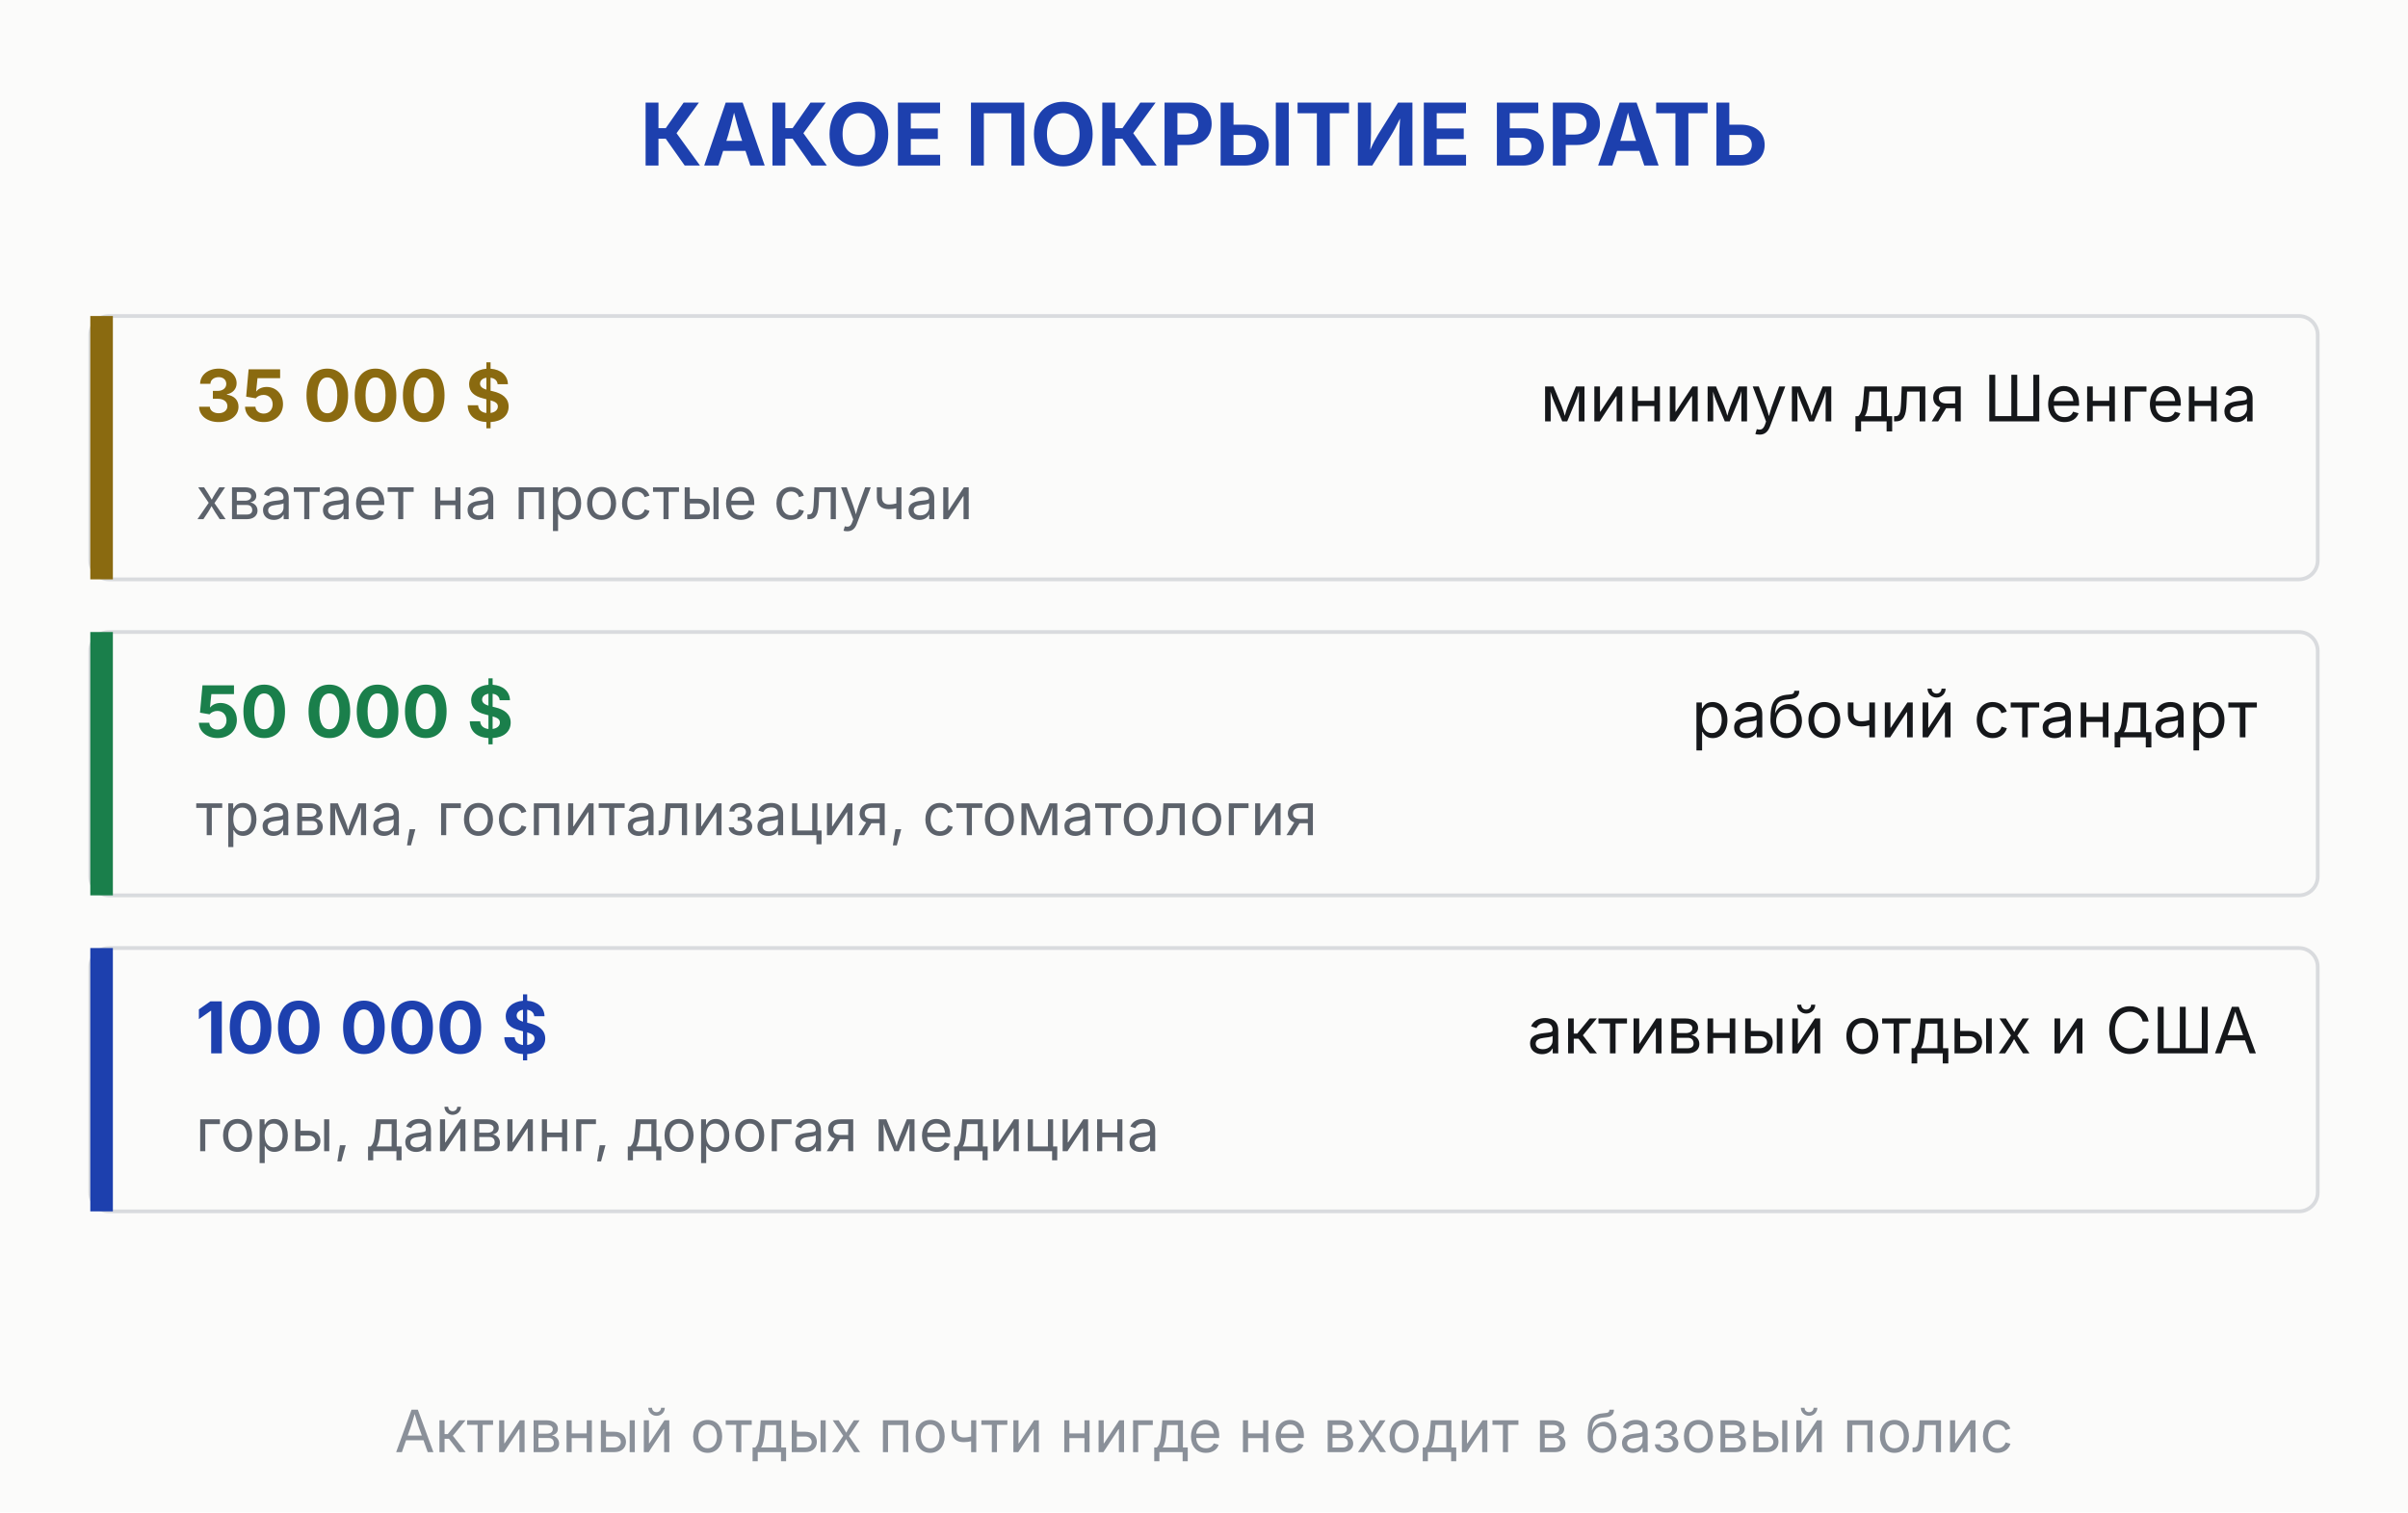
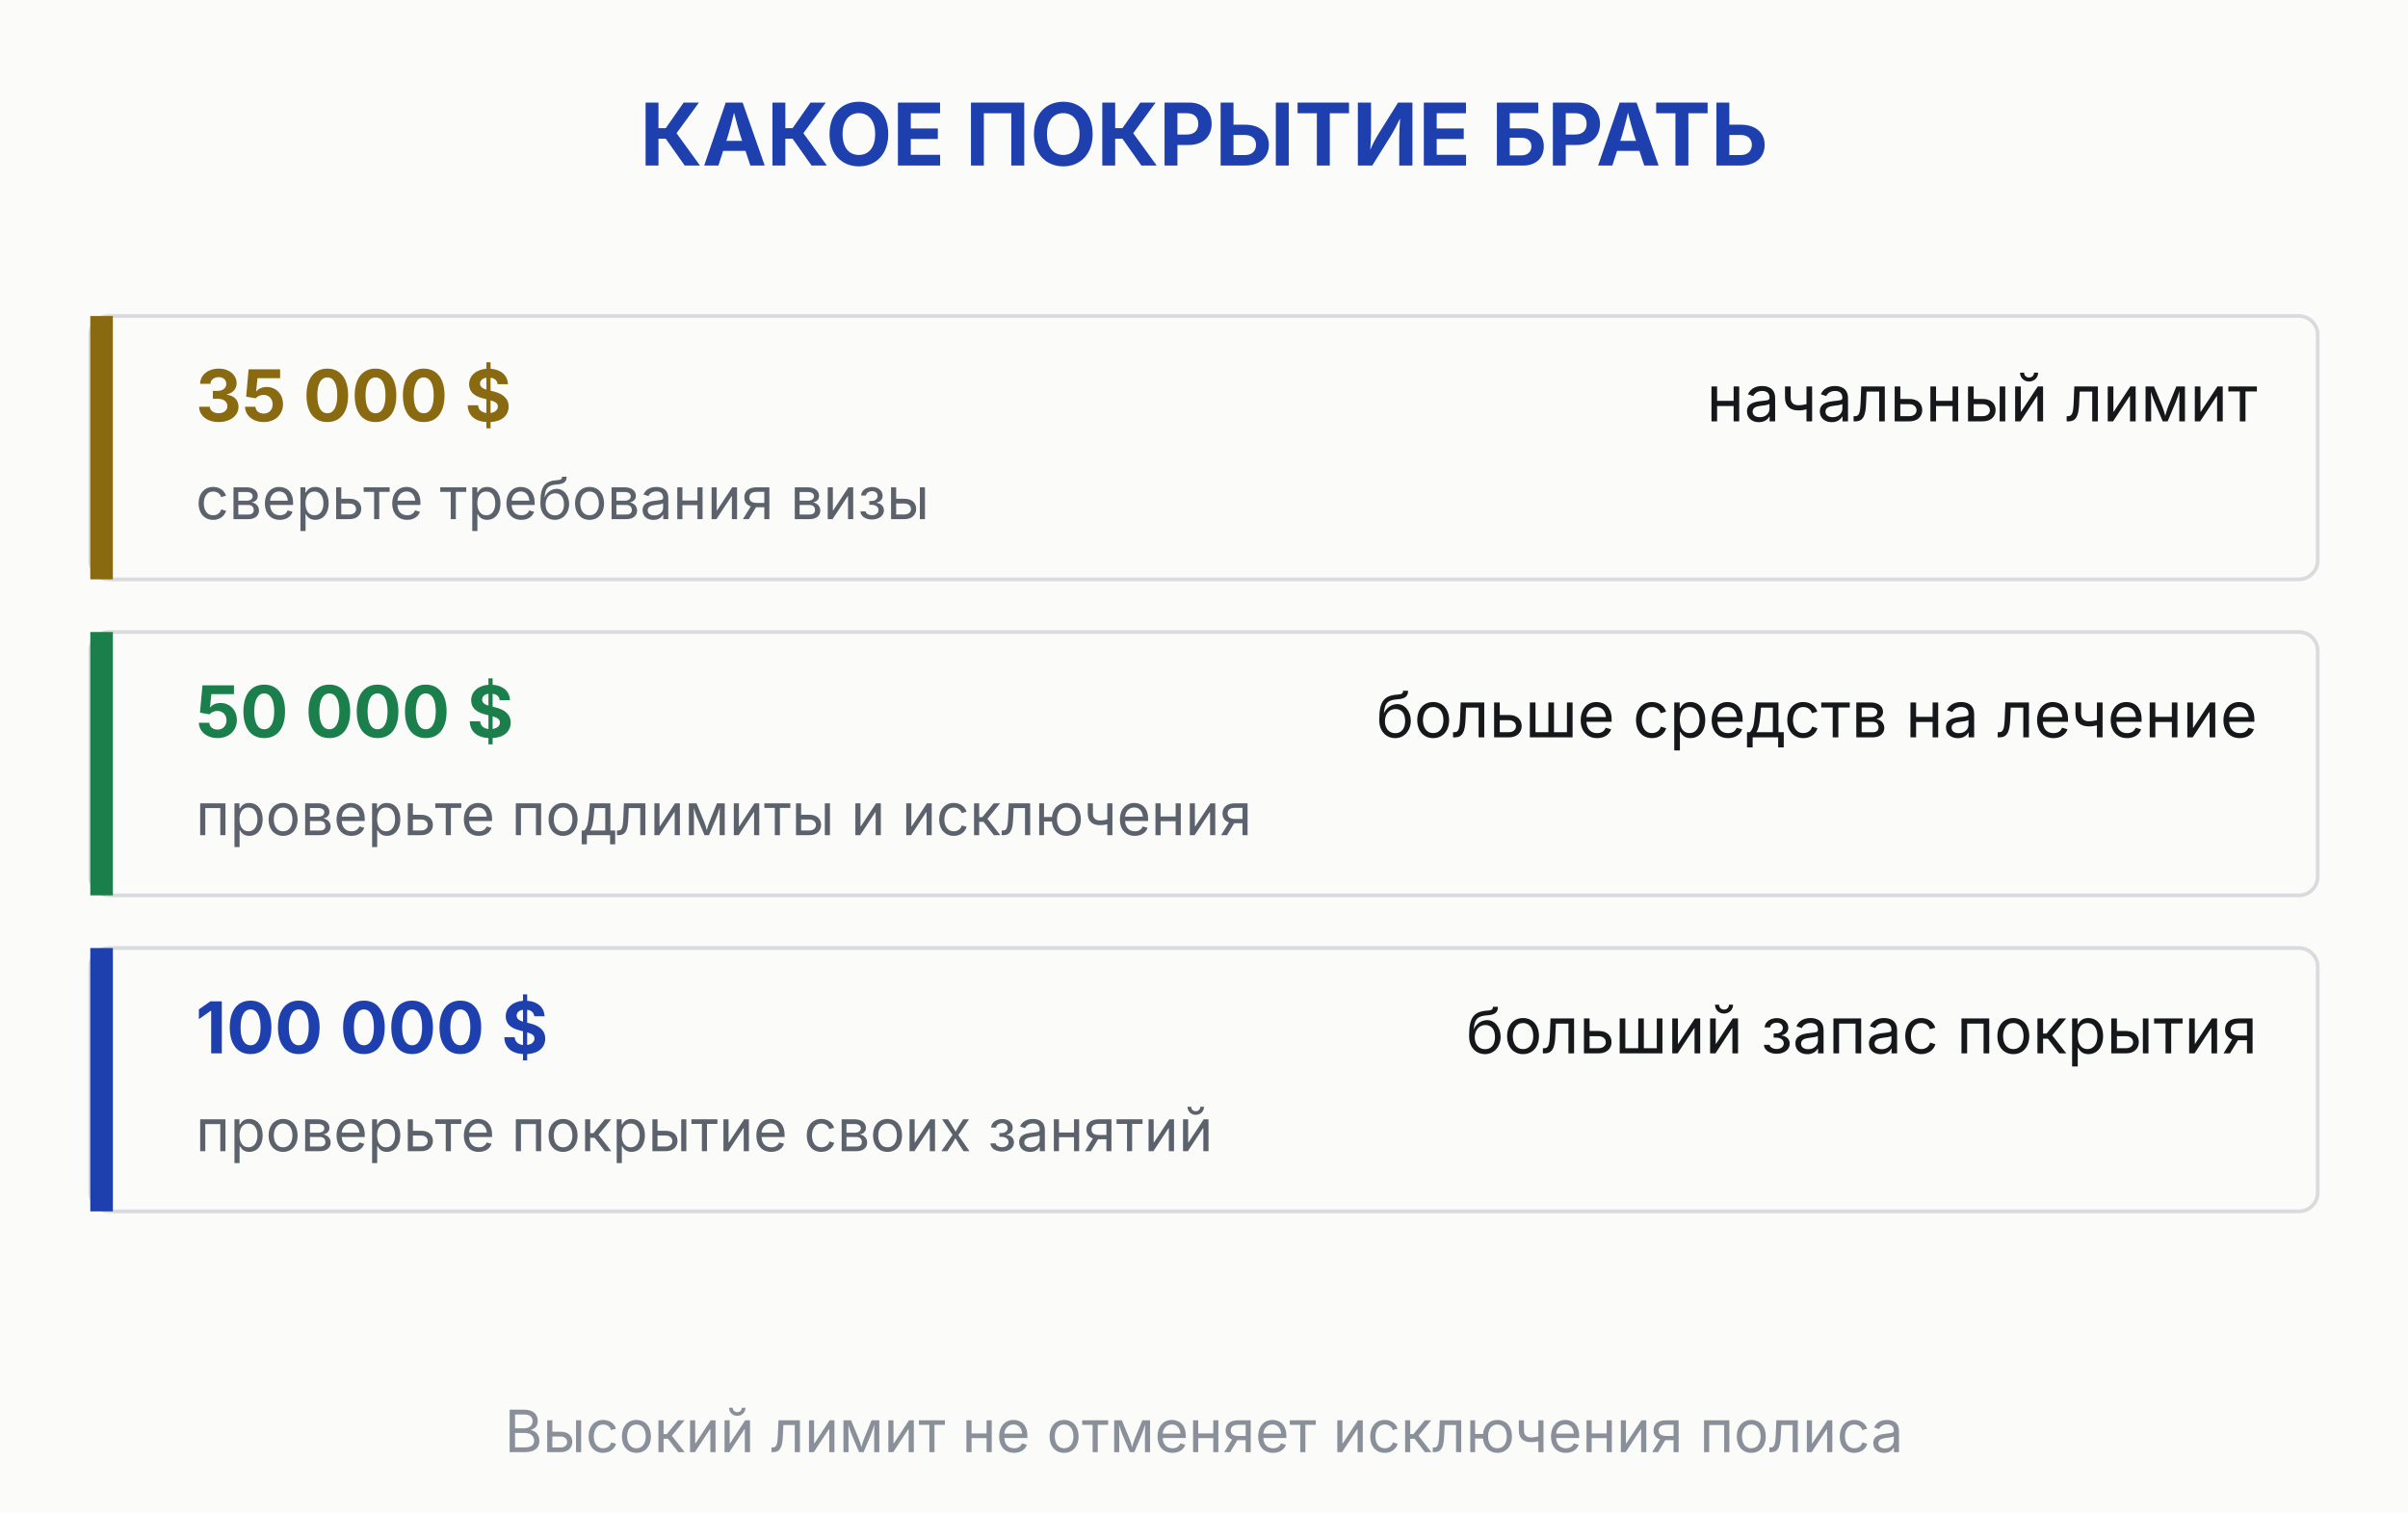
<svg xmlns="http://www.w3.org/2000/svg" viewBox="0 0 640 402" width="640" height="402" font-family="system-ui,-apple-system,sans-serif">
  <rect width="640" height="402" fill="#fbfbfa" />
  <text x="320" y="44" text-anchor="middle" fill="#1d40ae" font-size="23" font-weight="700">КАКОЕ ПОКРЫТИЕ БРАТЬ</text>
  <rect x="24" y="84" width="592" height="70" rx="5" fill="none" stroke="#d9dbde" />
  <rect x="24" y="84" width="6" height="70" fill="#8a6a10" />
  <text x="52" y="112" fill="#8a6a10" font-size="19" font-weight="700">35 000 $</text>
-   <text x="600" y="112" text-anchor="end" fill="#15171a" font-size="17">минимум для Шенгена</text>
-   <text x="52" y="138" fill="#5c626b" font-size="15.5">хватает на простые случаи</text>
+   <text x="600" y="112" text-anchor="end" fill="#15171a" font-size="17">начальный лимит</text>
+   <text x="52" y="138" fill="#5c626b" font-size="15.5">сверьте требования визы</text>
  <rect x="24" y="168" width="592" height="70" rx="5" fill="none" stroke="#d9dbde" />
  <rect x="24" y="168" width="6" height="70" fill="#1a7f4b" />
  <text x="52" y="196" fill="#1a7f4b" font-size="19" font-weight="700">50 000 $</text>
-   <text x="600" y="196" text-anchor="end" fill="#15171a" font-size="17">рабочий стандарт</text>
-   <text x="52" y="222" fill="#5c626b" font-size="15.5">травма, госпитализация, стоматология</text>
+   <text x="600" y="196" text-anchor="end" fill="#15171a" font-size="17">больше средств на лечение</text>
+   <text x="52" y="222" fill="#5c626b" font-size="15.5">проверьте подлимиты и исключения</text>
  <rect x="24" y="252" width="592" height="70" rx="5" fill="none" stroke="#d9dbde" />
  <rect x="24" y="252" width="6" height="70" fill="#1d40ae" />
  <text x="52" y="280" fill="#1d40ae" font-size="19" font-weight="700">100 000 $</text>
-   <text x="600" y="280" text-anchor="end" fill="#15171a" font-size="17">активный отдых и США</text>
-   <text x="52" y="306" fill="#5c626b" font-size="15.5">горы, дайвинг, дорогая медицина</text>
-   <text x="320" y="386" text-anchor="middle" fill="#8a9099" font-size="15.5">Активный отдых почти нигде не входит в базовый полис</text>
+   <text x="600" y="280" text-anchor="end" fill="#15171a" font-size="17">больший запас покрытия</text>
+   <text x="52" y="306" fill="#5c626b" font-size="15.5">проверьте покрытие своих занятий</text>
+   <text x="320" y="386" text-anchor="middle" fill="#8a9099" font-size="15.5">Высокий лимит не отменяет исключения полиса</text>
</svg>
